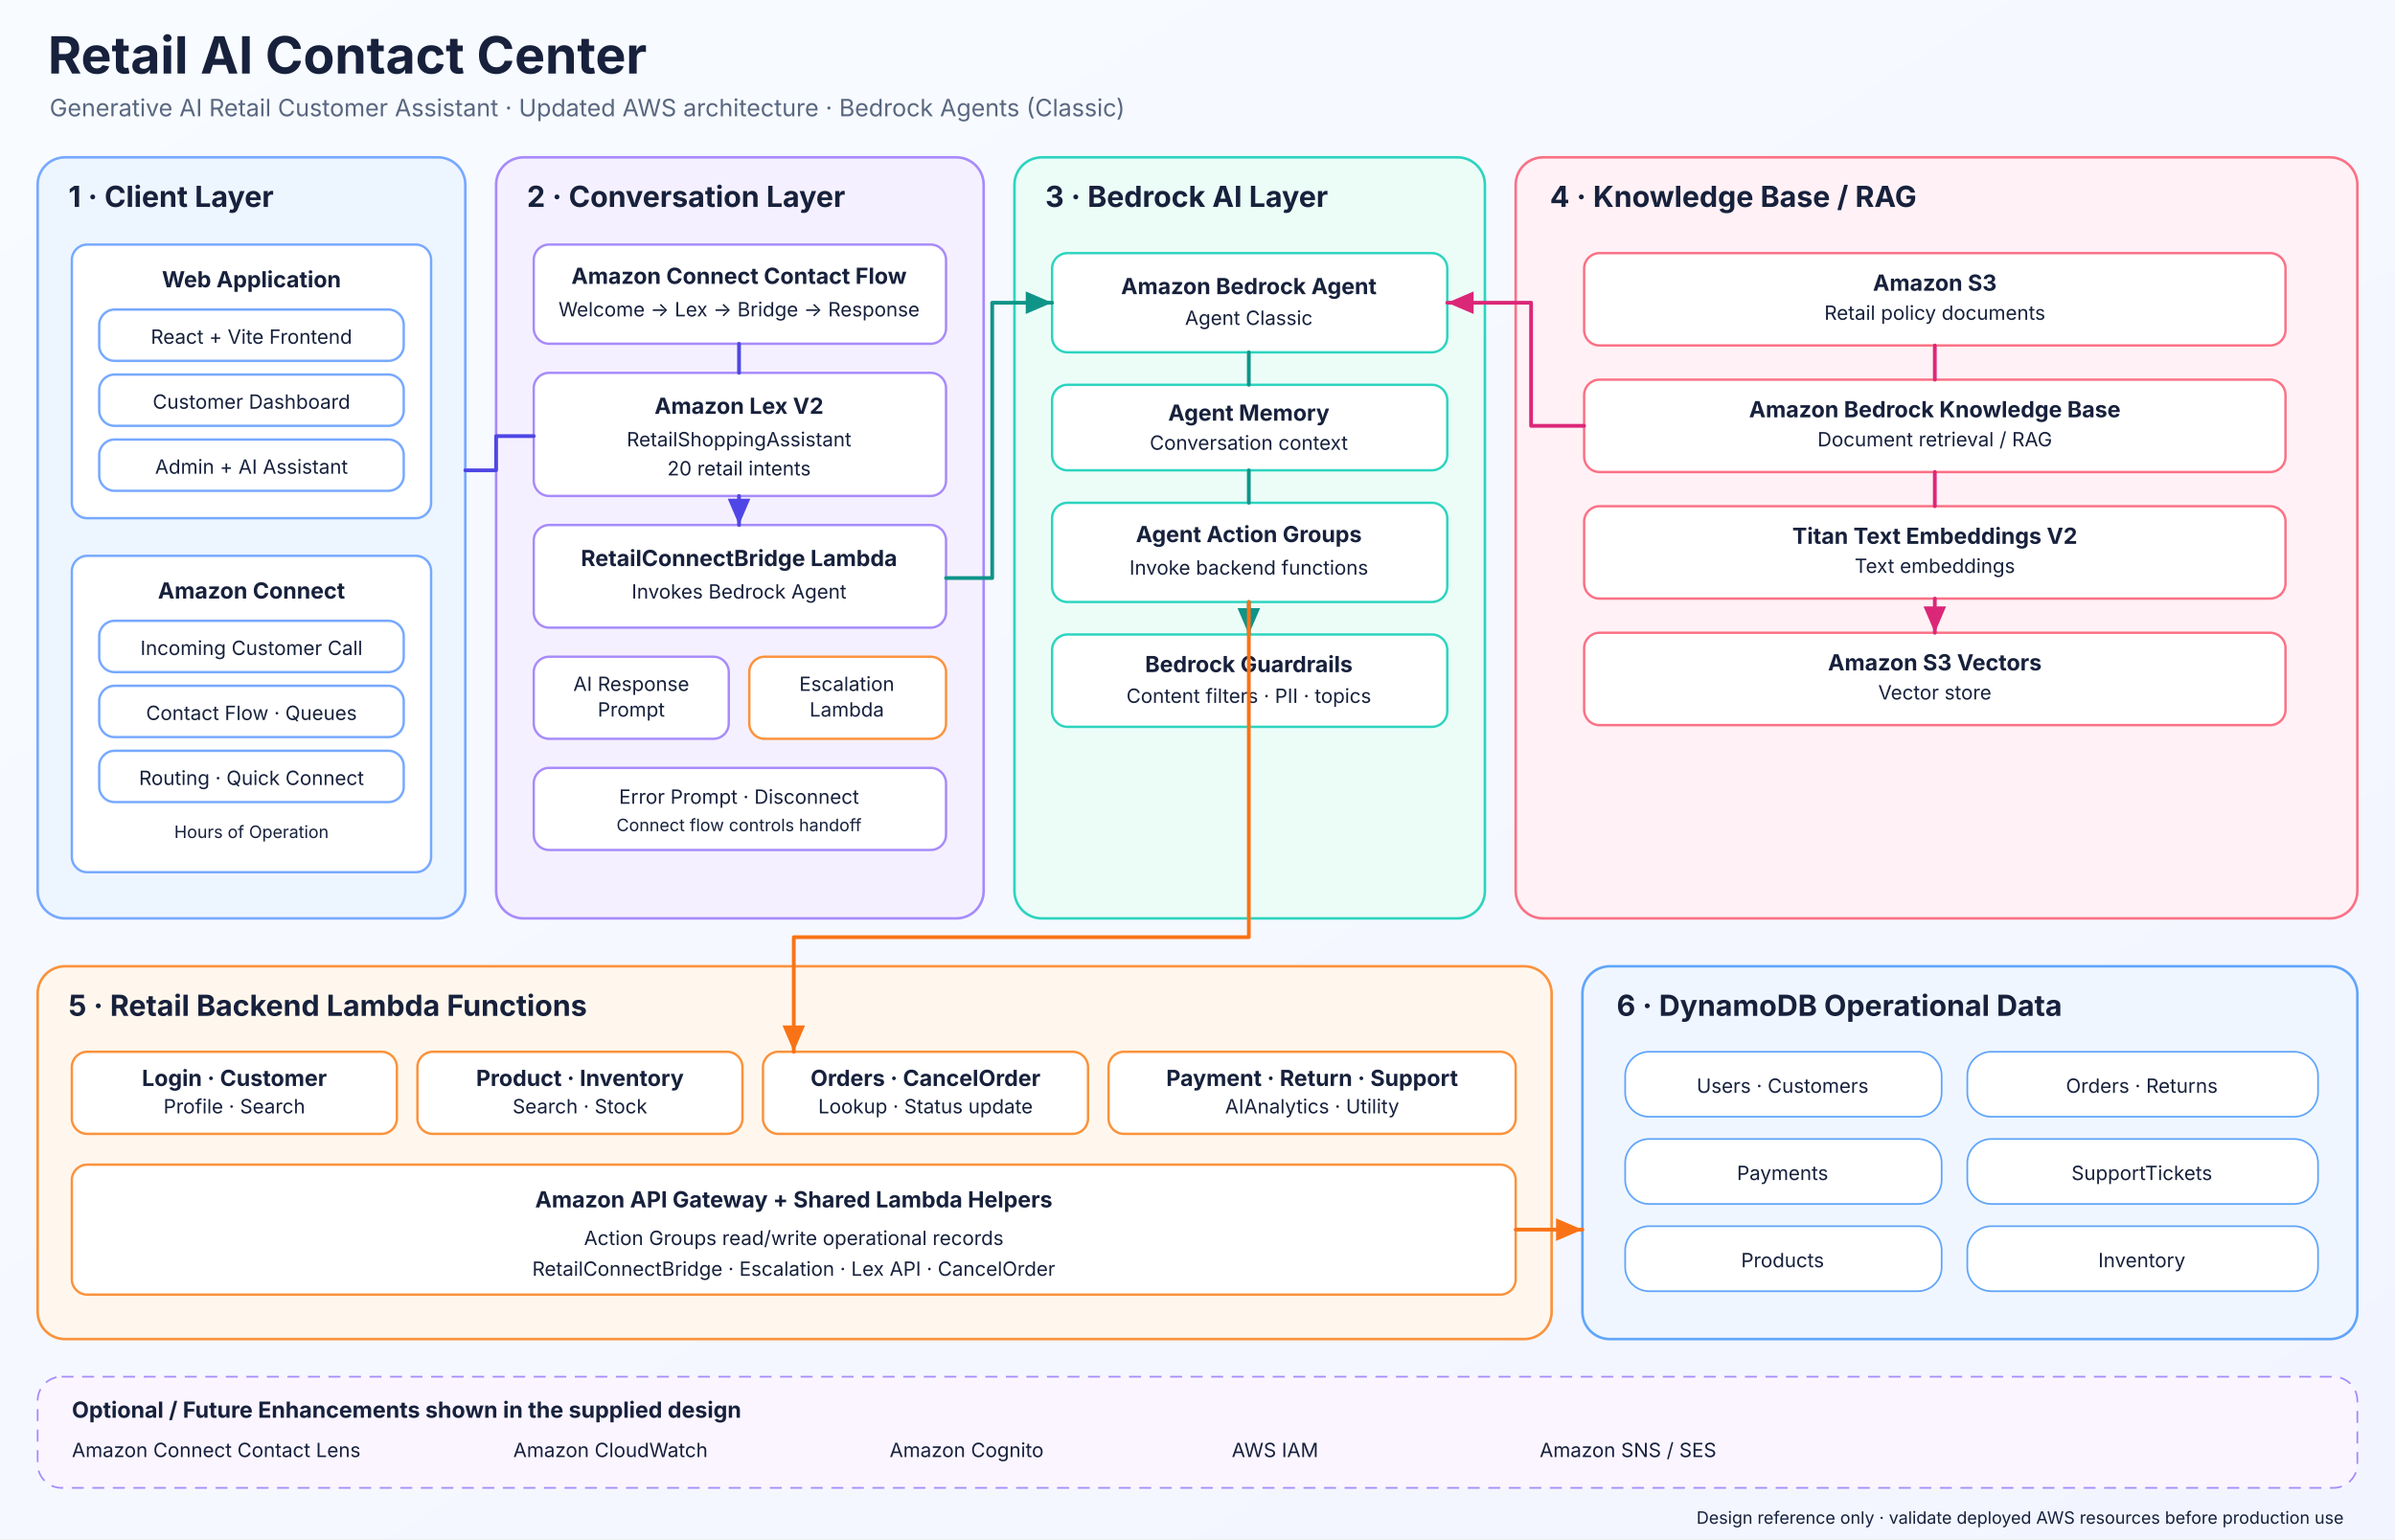
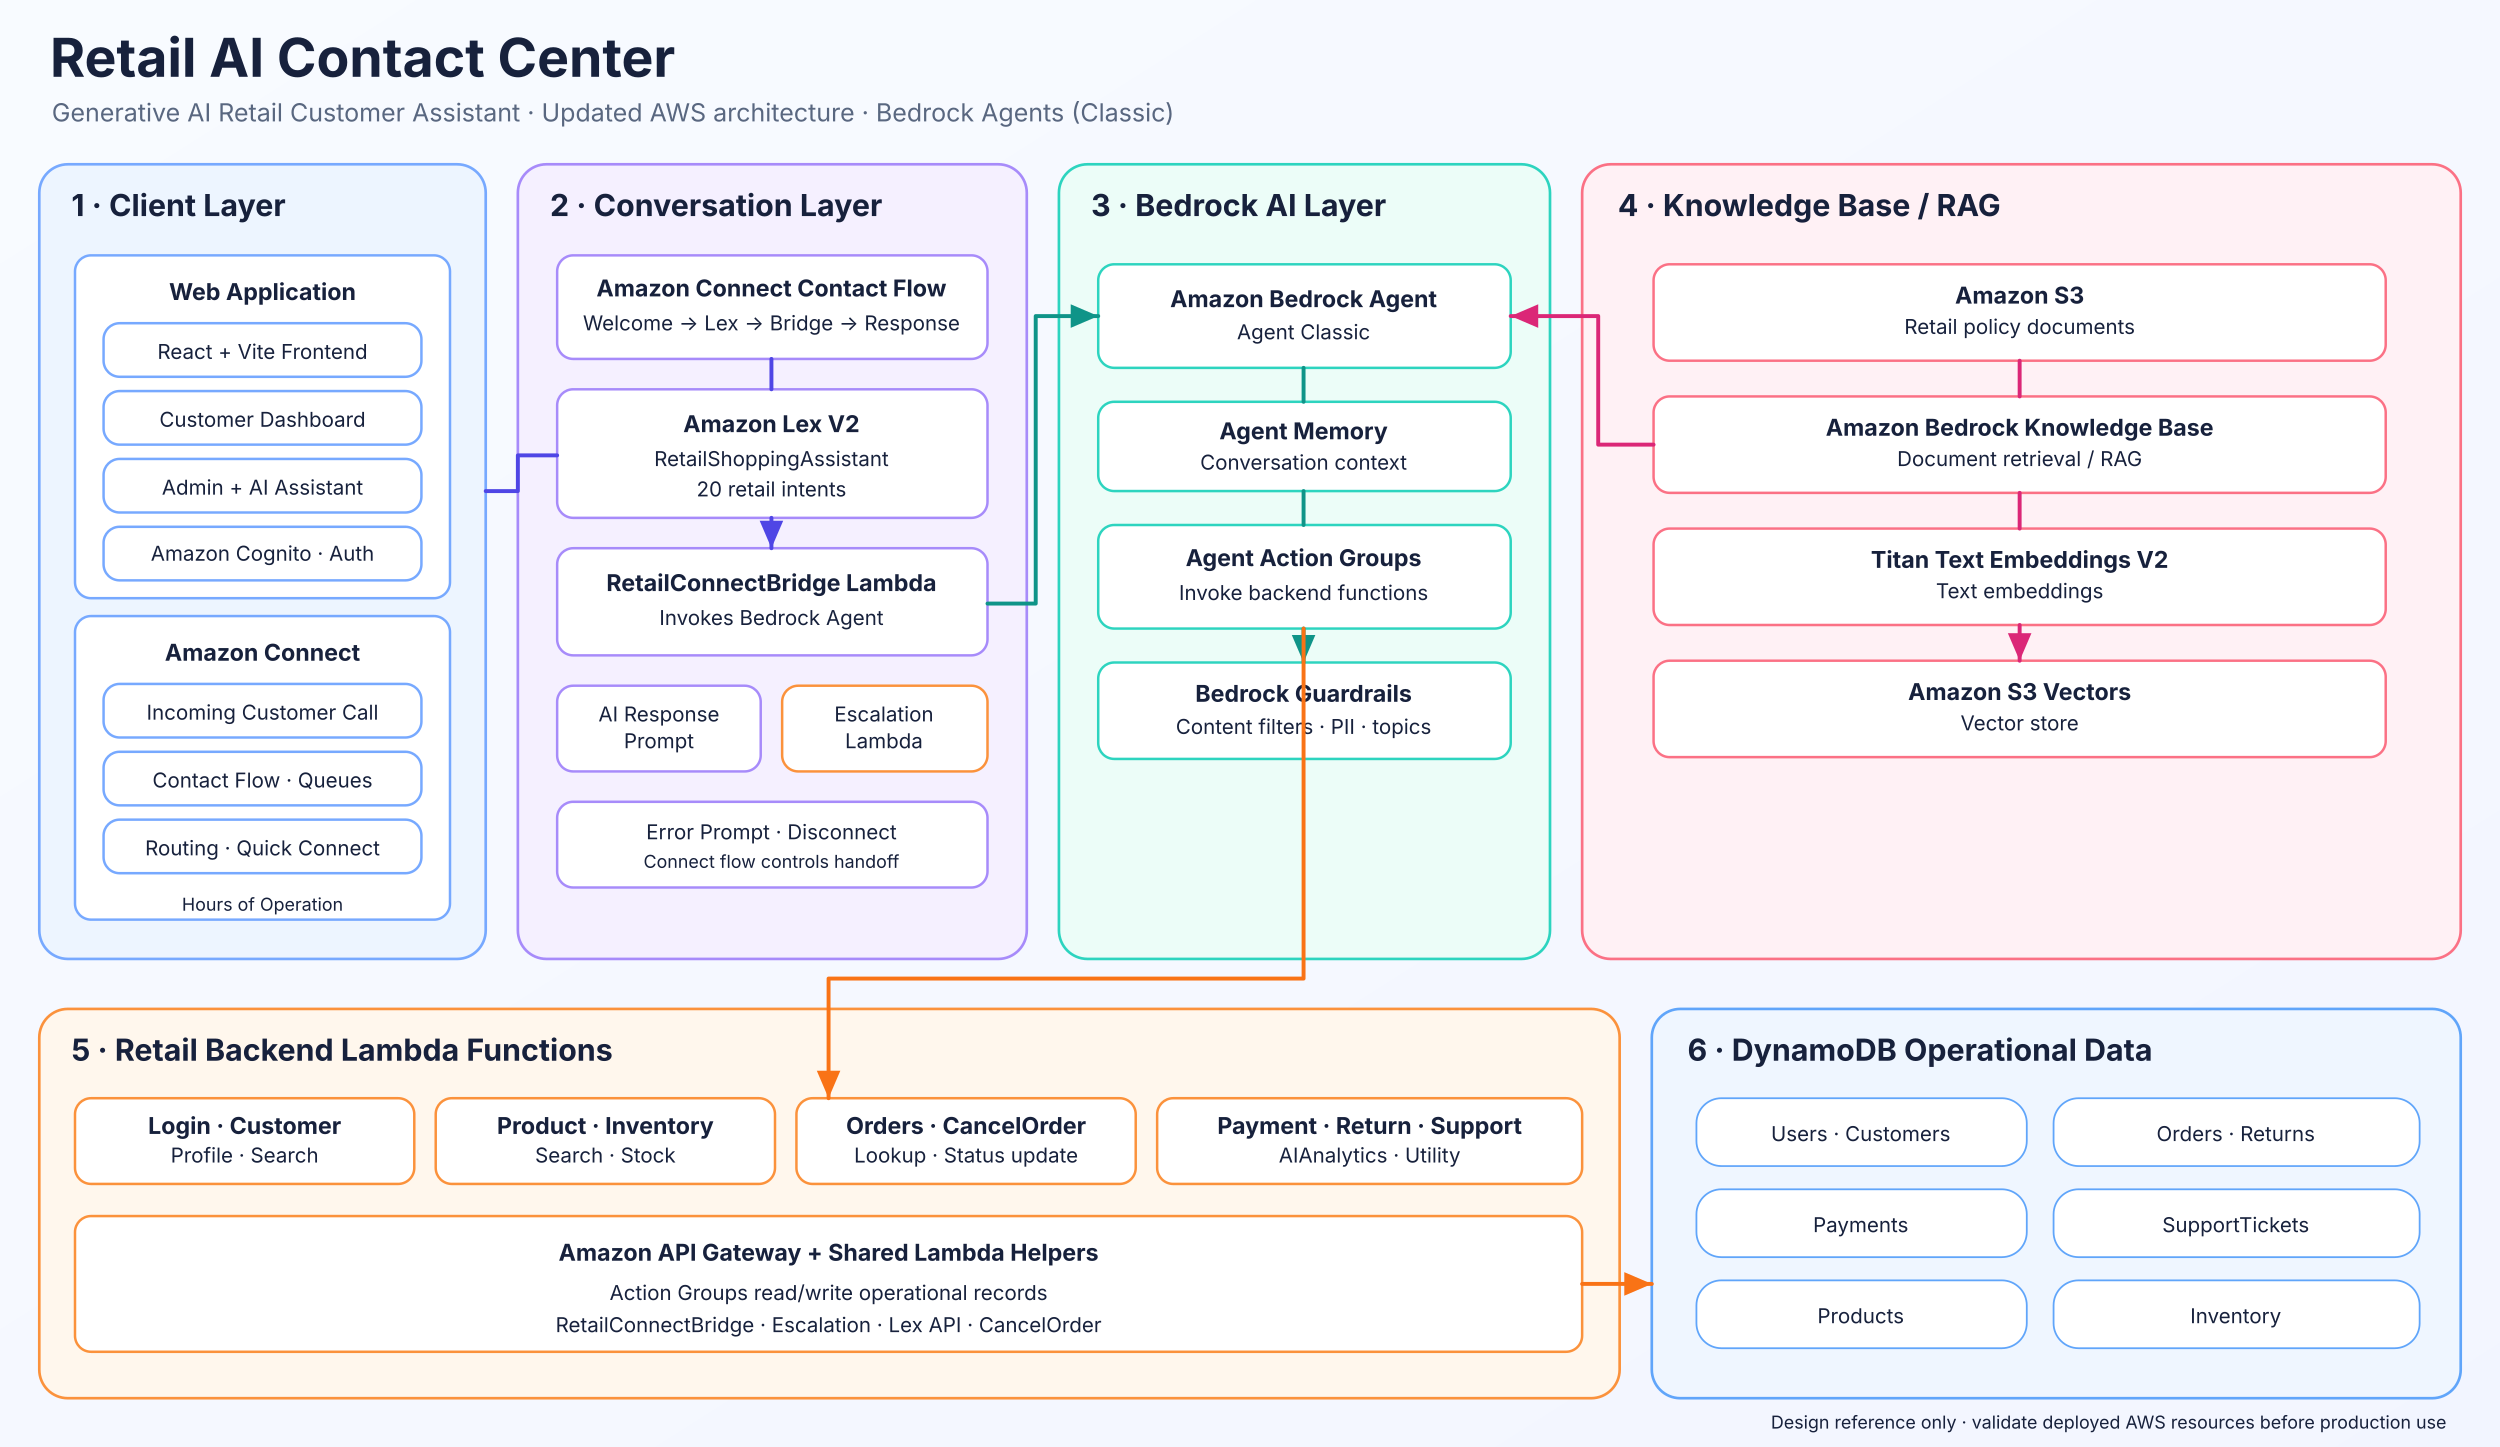
- <svg xmlns="http://www.w3.org/2000/svg" width="1400" height="900" viewBox="0 0 1400 900" role="img" aria-labelledby="title desc">
+ <svg xmlns="http://www.w3.org/2000/svg" width="1400" height="810" viewBox="0 0 1400 810" role="img" aria-labelledby="title desc">
  <defs>
    <linearGradient id="bg" x1="0" y1="0" x2="1" y2="1">
      <stop stop-color="#f8fbff" />
      <stop offset="1" stop-color="#f2f5ff" />
    </linearGradient>
    <marker id="arrow" markerWidth="8" markerHeight="8" refX="7" refY="3" orient="auto">
      <path d="M0,0 L7,3 L0,6 Z" fill="#4f46e5" />
    </marker>
    <marker id="teal" markerWidth="8" markerHeight="8" refX="7" refY="3" orient="auto">
      <path d="M0,0 L7,3 L0,6 Z" fill="#0f9488" />
    </marker>
    <marker id="orange" markerWidth="8" markerHeight="8" refX="7" refY="3" orient="auto">
      <path d="M0,0 L7,3 L0,6 Z" fill="#f97316" />
    </marker>
    <marker id="pink" markerWidth="8" markerHeight="8" refX="7" refY="3" orient="auto">
      <path d="M0,0 L7,3 L0,6 Z" fill="#db2777" />
    </marker>
    <style>text{font-family:Inter,Segoe UI,Arial,sans-serif;fill:#17213c}.title{font-size:30px;font-weight:750}.subtitle{font-size:14px;fill:#596780}.head{font-size:17px;font-weight:700}.label{font-size:13px;font-weight:650}.small{font-size:11.5px}.tiny{font-size:10px}.lane{stroke-width:1.5;rx:16}.box{fill:#fff;stroke-width:1.4;rx:9}.flow{fill:none;stroke-width:2.2;stroke-linecap:round;stroke-linejoin:round}</style>
  </defs>
  <rect width="1400" height="900" fill="url(#bg)" />
  <text x="28" y="43" class="title">Retail AI Contact Center</text>
  <text x="29" y="68" class="subtitle">Generative AI Retail Customer Assistant · Updated AWS architecture · Bedrock Agents (Classic)</text>
  <rect x="22" y="92" width="250" height="445" class="lane" fill="#edf5ff" stroke="#77a9ff" />
  <text x="40" y="121" class="head">1 · Client Layer</text>
-   <rect x="42" y="143" width="210" height="160" class="box" stroke="#77a9ff" />
+   <rect x="42" y="143" width="210" height="192" class="box" stroke="#77a9ff" />
  <text x="147" y="168" text-anchor="middle" class="label">Web Application</text>
  <rect x="58" y="181" width="178" height="30" class="box" stroke="#77a9ff" />
  <text x="147" y="201" text-anchor="middle" class="small">React + Vite Frontend</text>
  <rect x="58" y="219" width="178" height="30" class="box" stroke="#77a9ff" />
  <text x="147" y="239" text-anchor="middle" class="small">Customer Dashboard</text>
  <rect x="58" y="257" width="178" height="30" class="box" stroke="#77a9ff" />
  <text x="147" y="277" text-anchor="middle" class="small">Admin + AI Assistant</text>
-   <rect x="42" y="325" width="210" height="185" class="box" stroke="#77a9ff" />
-   <text x="147" y="350" text-anchor="middle" class="label">Amazon Connect</text>
-   <rect x="58" y="363" width="178" height="30" class="box" stroke="#77a9ff" />
-   <text x="147" y="383" text-anchor="middle" class="small">Incoming Customer Call</text>
-   <rect x="58" y="401" width="178" height="30" class="box" stroke="#77a9ff" />
-   <text x="147" y="421" text-anchor="middle" class="small">Contact Flow · Queues</text>
-   <rect x="58" y="439" width="178" height="30" class="box" stroke="#77a9ff" />
-   <text x="147" y="459" text-anchor="middle" class="small">Routing · Quick Connect</text>
-   <text x="147" y="490" text-anchor="middle" class="tiny">Hours of Operation</text>
+   <rect x="58" y="295" width="178" height="30" class="box" stroke="#77a9ff" />
+   <text x="147" y="314" text-anchor="middle" class="small">Amazon Cognito · Auth</text>
+   <rect x="42" y="345" width="210" height="170" class="box" stroke="#77a9ff" />
+   <text x="147" y="370" text-anchor="middle" class="label">Amazon Connect</text>
+   <rect x="58" y="383" width="178" height="30" class="box" stroke="#77a9ff" />
+   <text x="147" y="403" text-anchor="middle" class="small">Incoming Customer Call</text>
+   <rect x="58" y="421" width="178" height="30" class="box" stroke="#77a9ff" />
+   <text x="147" y="441" text-anchor="middle" class="small">Contact Flow · Queues</text>
+   <rect x="58" y="459" width="178" height="30" class="box" stroke="#77a9ff" />
+   <text x="147" y="479" text-anchor="middle" class="small">Routing · Quick Connect</text>
+   <text x="147" y="510" text-anchor="middle" class="tiny">Hours of Operation</text>
  <rect x="290" y="92" width="285" height="445" class="lane" fill="#f5f0ff" stroke="#a78bfa" />
  <text x="308" y="121" class="head">2 · Conversation Layer</text>
  <rect x="312" y="143" width="241" height="58" class="box" stroke="#a78bfa" />
  <text x="432" y="166" text-anchor="middle" class="label">Amazon Connect Contact Flow</text>
  <text x="432" y="185" text-anchor="middle" class="small">Welcome → Lex → Bridge → Response</text>
  <rect x="312" y="218" width="241" height="72" class="box" stroke="#a78bfa" />
  <text x="432" y="242" text-anchor="middle" class="label">Amazon Lex V2</text>
  <text x="432" y="261" text-anchor="middle" class="small">RetailShoppingAssistant</text>
  <text x="432" y="278" text-anchor="middle" class="small">20 retail intents</text>
  <rect x="312" y="307" width="241" height="60" class="box" stroke="#a78bfa" />
  <text x="432" y="331" text-anchor="middle" class="label">RetailConnectBridge Lambda</text>
  <text x="432" y="350" text-anchor="middle" class="small">Invokes Bedrock Agent</text>
  <rect x="312" y="384" width="114" height="48" class="box" stroke="#a78bfa" />
  <text x="369" y="404" text-anchor="middle" class="small">AI Response</text>
  <text x="369" y="419" text-anchor="middle" class="small">Prompt</text>
  <rect x="438" y="384" width="115" height="48" class="box" stroke="#fb923c" />
  <text x="495" y="404" text-anchor="middle" class="small">Escalation</text>
  <text x="495" y="419" text-anchor="middle" class="small">Lambda</text>
  <rect x="312" y="449" width="241" height="48" class="box" stroke="#a78bfa" />
  <text x="432" y="470" text-anchor="middle" class="small">Error Prompt · Disconnect</text>
  <text x="432" y="486" text-anchor="middle" class="tiny">Connect flow controls handoff</text>
  <rect x="593" y="92" width="275" height="445" class="lane" fill="#ecfdf8" stroke="#2dd4bf" />
  <text x="611" y="121" class="head">3 · Bedrock AI Layer</text>
  <rect x="615" y="148" width="231" height="58" class="box" stroke="#2dd4bf" fill="#e0fbf5" />
  <text x="730" y="172" text-anchor="middle" class="label">Amazon Bedrock Agent</text>
  <text x="730" y="190" text-anchor="middle" class="small">Agent Classic</text>
  <rect x="615" y="225" width="231" height="50" class="box" stroke="#2dd4bf" />
  <text x="730" y="246" text-anchor="middle" class="label">Agent Memory</text>
  <text x="730" y="263" text-anchor="middle" class="small">Conversation context</text>
  <rect x="615" y="294" width="231" height="58" class="box" stroke="#2dd4bf" />
  <text x="730" y="317" text-anchor="middle" class="label">Agent Action Groups</text>
  <text x="730" y="336" text-anchor="middle" class="small">Invoke backend functions</text>
  <rect x="615" y="371" width="231" height="54" class="box" stroke="#2dd4bf" />
  <text x="730" y="393" text-anchor="middle" class="label">Bedrock Guardrails</text>
  <text x="730" y="411" text-anchor="middle" class="small">Content filters · PII · topics</text>
  <path d="M730 206 V225 M730 275 V294 M730 352 V371" class="flow" stroke="#0f9488" marker-end="url(#teal)" />
  <rect x="886" y="92" width="492" height="445" class="lane" fill="#fff1f5" stroke="#fb7185" />
  <text x="906" y="121" class="head">4 · Knowledge Base / RAG</text>
  <rect x="926" y="148" width="410" height="54" class="box" stroke="#fb7185" />
  <text x="1131" y="170" text-anchor="middle" class="label">Amazon S3</text>
  <text x="1131" y="187" text-anchor="middle" class="small">Retail policy documents</text>
  <rect x="926" y="222" width="410" height="54" class="box" stroke="#fb7185" />
  <text x="1131" y="244" text-anchor="middle" class="label">Amazon Bedrock Knowledge Base</text>
  <text x="1131" y="261" text-anchor="middle" class="small">Document retrieval / RAG</text>
  <rect x="926" y="296" width="410" height="54" class="box" stroke="#fb7185" />
  <text x="1131" y="318" text-anchor="middle" class="label">Titan Text Embeddings V2</text>
  <text x="1131" y="335" text-anchor="middle" class="small">Text embeddings</text>
  <rect x="926" y="370" width="410" height="54" class="box" stroke="#fb7185" />
  <text x="1131" y="392" text-anchor="middle" class="label">Amazon S3 Vectors</text>
  <text x="1131" y="409" text-anchor="middle" class="small">Vector store</text>
  <path d="M1131 202 V222 M1131 276 V296 M1131 350 V370" class="flow" stroke="#db2777" marker-end="url(#pink)" />
  <path d="M926 249 H895 V177 H846" class="flow" stroke="#db2777" marker-end="url(#pink)" />
  <rect x="22" y="565" width="885" height="218" class="lane" fill="#fff7ed" stroke="#fb923c" />
  <text x="40" y="594" class="head">5 · Retail Backend Lambda Functions</text>
  <rect x="42" y="615" width="190" height="48" class="box" stroke="#fb923c" />
  <text x="137" y="635" text-anchor="middle" class="label">Login · Customer</text>
  <text x="137" y="651" text-anchor="middle" class="small">Profile · Search</text>
  <rect x="244" y="615" width="190" height="48" class="box" stroke="#fb923c" />
  <text x="339" y="635" text-anchor="middle" class="label">Product · Inventory</text>
  <text x="339" y="651" text-anchor="middle" class="small">Search · Stock</text>
  <rect x="446" y="615" width="190" height="48" class="box" stroke="#fb923c" />
  <text x="541" y="635" text-anchor="middle" class="label">Orders · CancelOrder</text>
  <text x="541" y="651" text-anchor="middle" class="small">Lookup · Status update</text>
  <rect x="648" y="615" width="238" height="48" class="box" stroke="#fb923c" />
  <text x="767" y="635" text-anchor="middle" class="label">Payment · Return · Support</text>
  <text x="767" y="651" text-anchor="middle" class="small">AIAnalytics · Utility</text>
  <rect x="42" y="681" width="844" height="76" class="box" stroke="#fb923c" />
  <text x="464" y="706" text-anchor="middle" class="label">Amazon API Gateway + Shared Lambda Helpers</text>
  <text x="464" y="728" text-anchor="middle" class="small">Action Groups read/write operational records</text>
  <text x="464" y="746" text-anchor="middle" class="small">RetailConnectBridge · Escalation · Lex API · CancelOrder</text>
  <rect x="925" y="565" width="453" height="218" class="lane" fill="#eff6ff" stroke="#60a5fa" />
  <text x="945" y="594" class="head">6 · DynamoDB Operational Data</text>
  <g class="small" text-anchor="middle">
    <rect x="950" y="615" width="185" height="38" rx="14" fill="#fff" stroke="#60a5fa" />
    <text x="1042" y="639">Users · Customers</text>
    <rect x="1150" y="615" width="205" height="38" rx="14" fill="#fff" stroke="#60a5fa" />
    <text x="1252" y="639">Orders · Returns</text>
    <rect x="950" y="666" width="185" height="38" rx="14" fill="#fff" stroke="#60a5fa" />
    <text x="1042" y="690">Payments</text>
    <rect x="1150" y="666" width="205" height="38" rx="14" fill="#fff" stroke="#60a5fa" />
    <text x="1252" y="690">SupportTickets</text>
    <rect x="950" y="717" width="185" height="38" rx="14" fill="#fff" stroke="#60a5fa" />
    <text x="1042" y="741">Products</text>
    <rect x="1150" y="717" width="205" height="38" rx="14" fill="#fff" stroke="#60a5fa" />
    <text x="1252" y="741">Inventory</text>
  </g>
  <path d="M272 275 H290 V255 H312 M432 201 V218 M432 290 V307" class="flow" stroke="#4f46e5" marker-end="url(#arrow)" />
  <path d="M553 338 H580 V177 H615" class="flow" stroke="#0f9488" marker-end="url(#teal)" />
  <path d="M730 352 V548 H464 V615" class="flow" stroke="#f97316" marker-end="url(#orange)" />
  <path d="M886 719 H925" class="flow" stroke="#f97316" marker-end="url(#orange)" />
-   <rect x="22" y="805" width="1356" height="65" rx="14" fill="#faf5ff" stroke="#a78bfa" stroke-dasharray="7 5" />
-   <text x="42" y="829" class="label">Optional / Future Enhancements shown in the supplied design</text>
-   <text x="42" y="852" class="small">Amazon Connect Contact Lens</text>
-   <text x="300" y="852" class="small">Amazon CloudWatch</text>
-   <text x="520" y="852" class="small">Amazon Cognito</text>
-   <text x="720" y="852" class="small">AWS IAM</text>
-   <text x="900" y="852" class="small">Amazon SNS / SES</text>
-   <text x="1370" y="891" text-anchor="end" class="tiny">Design reference only · validate deployed AWS resources before production use</text>
+   <text x="1370" y="800" text-anchor="end" class="tiny">Design reference only · validate deployed AWS resources before production use</text>
</svg>
